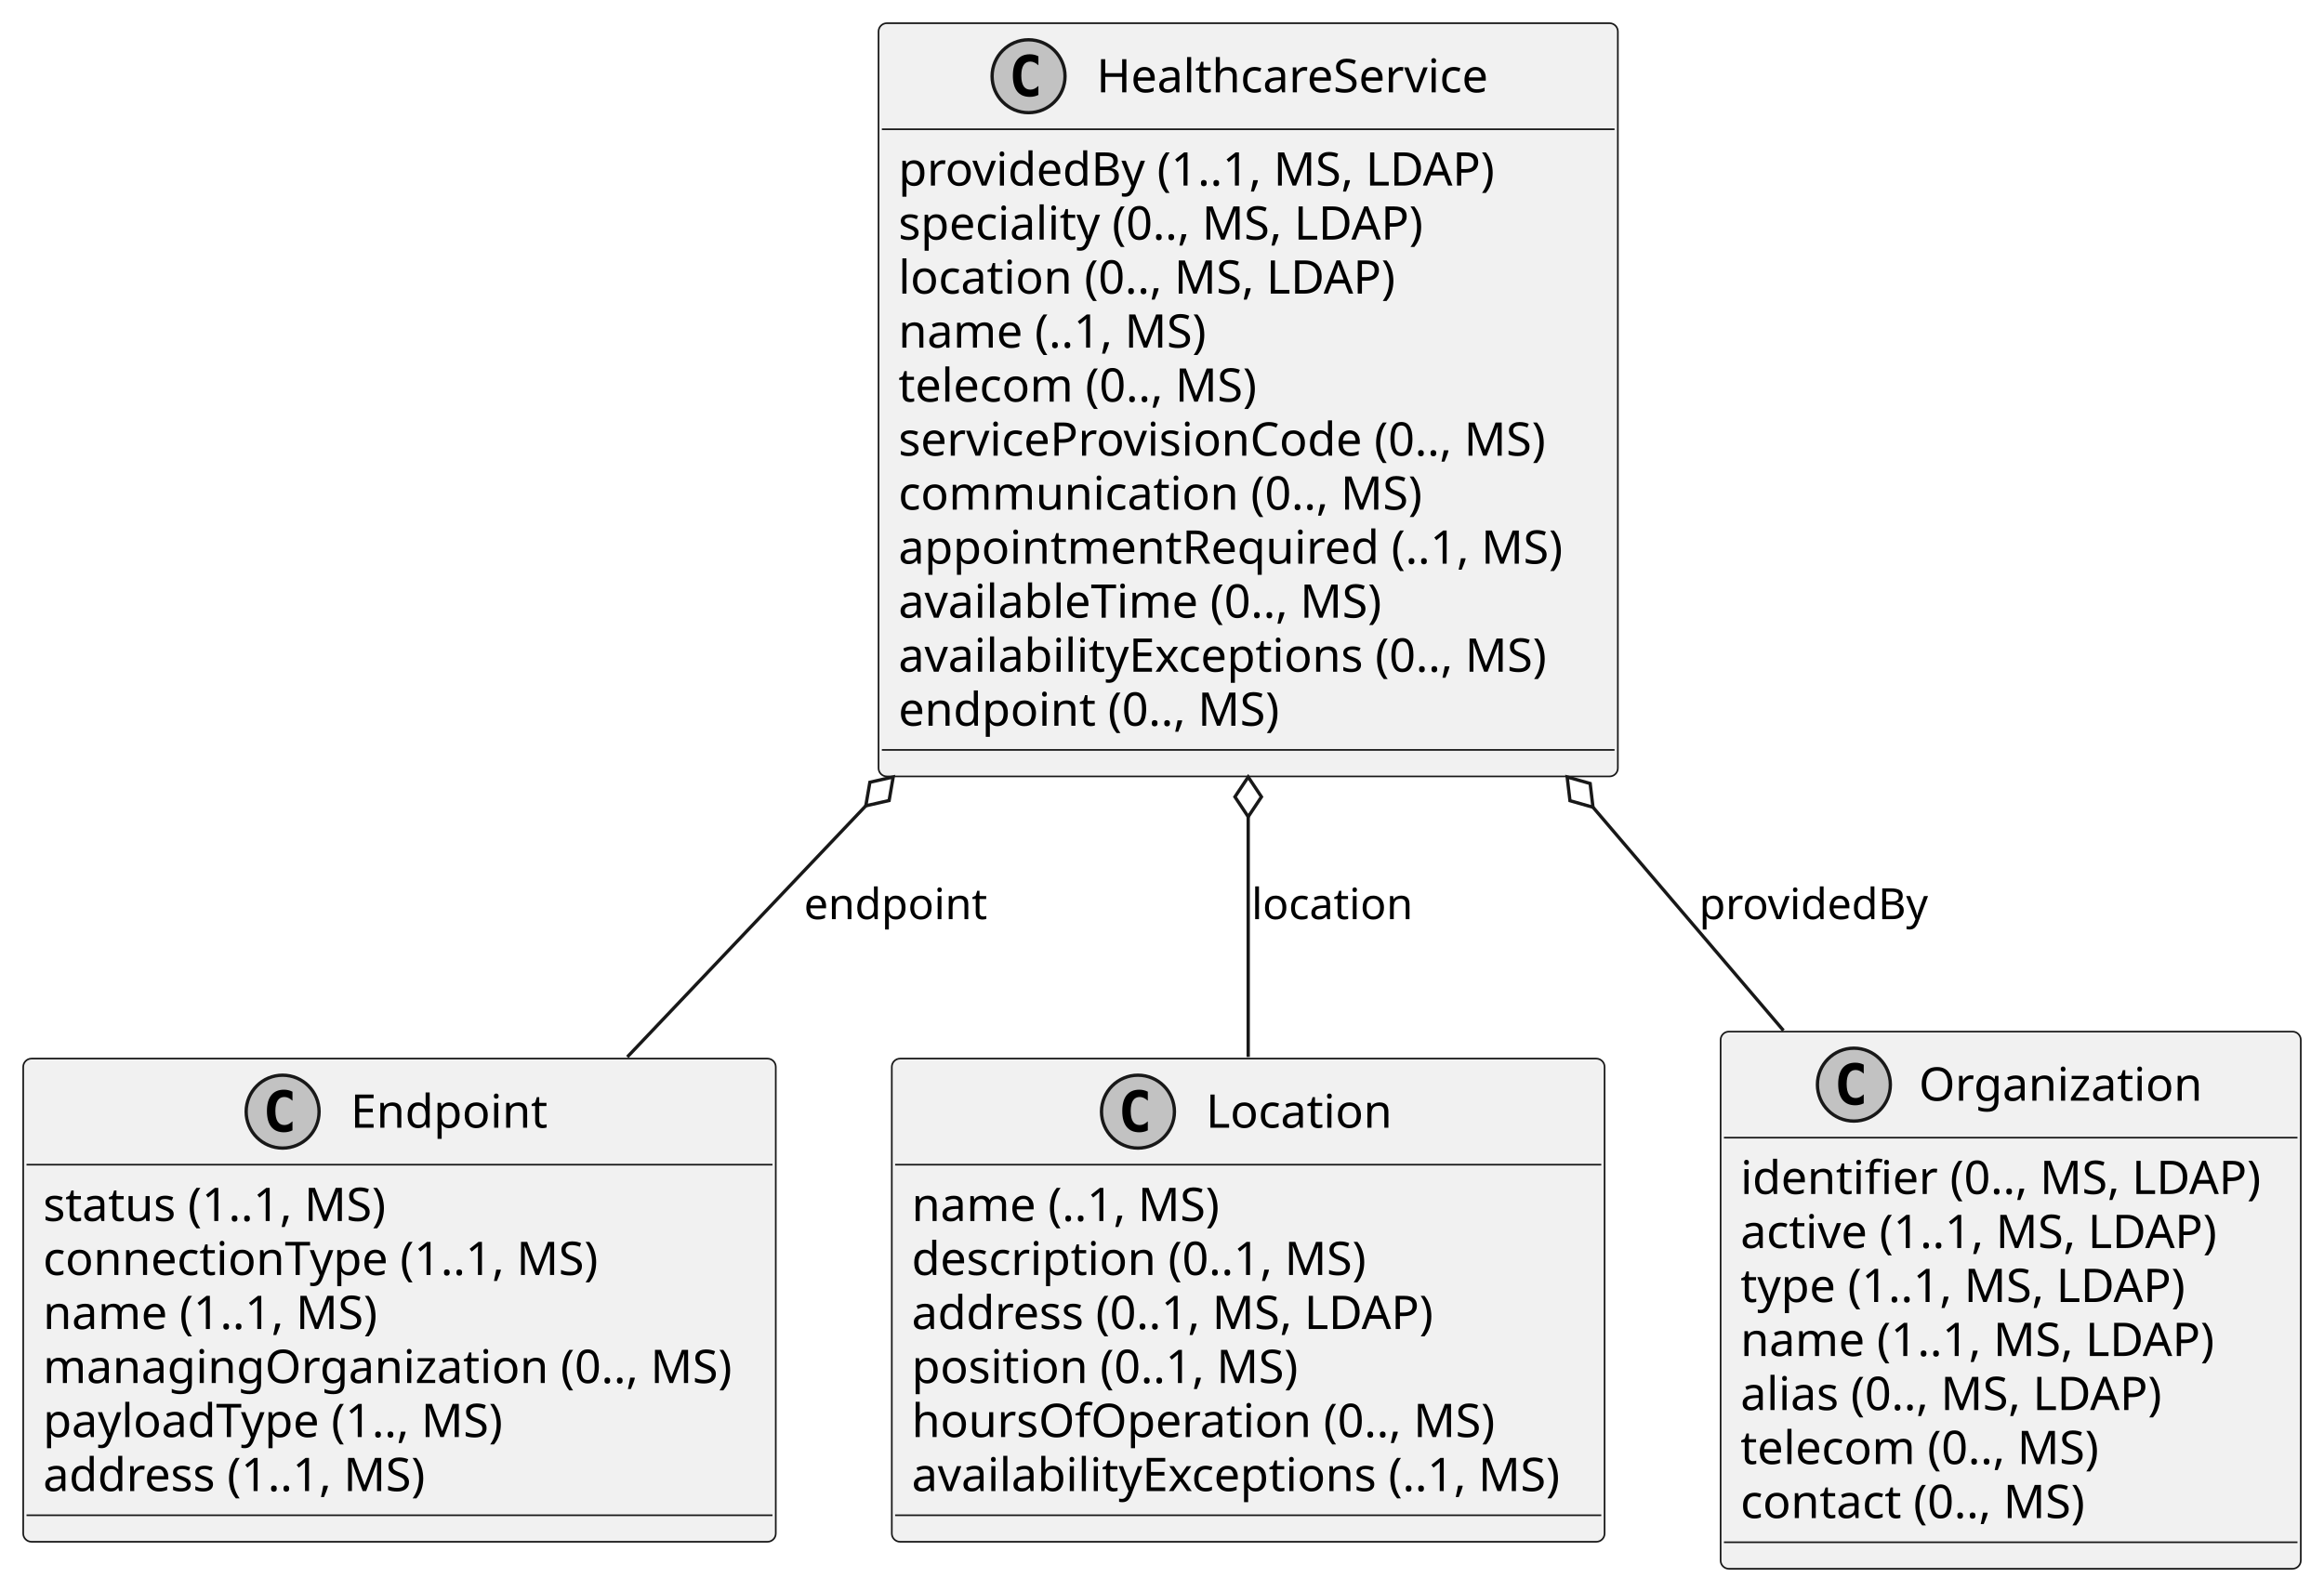
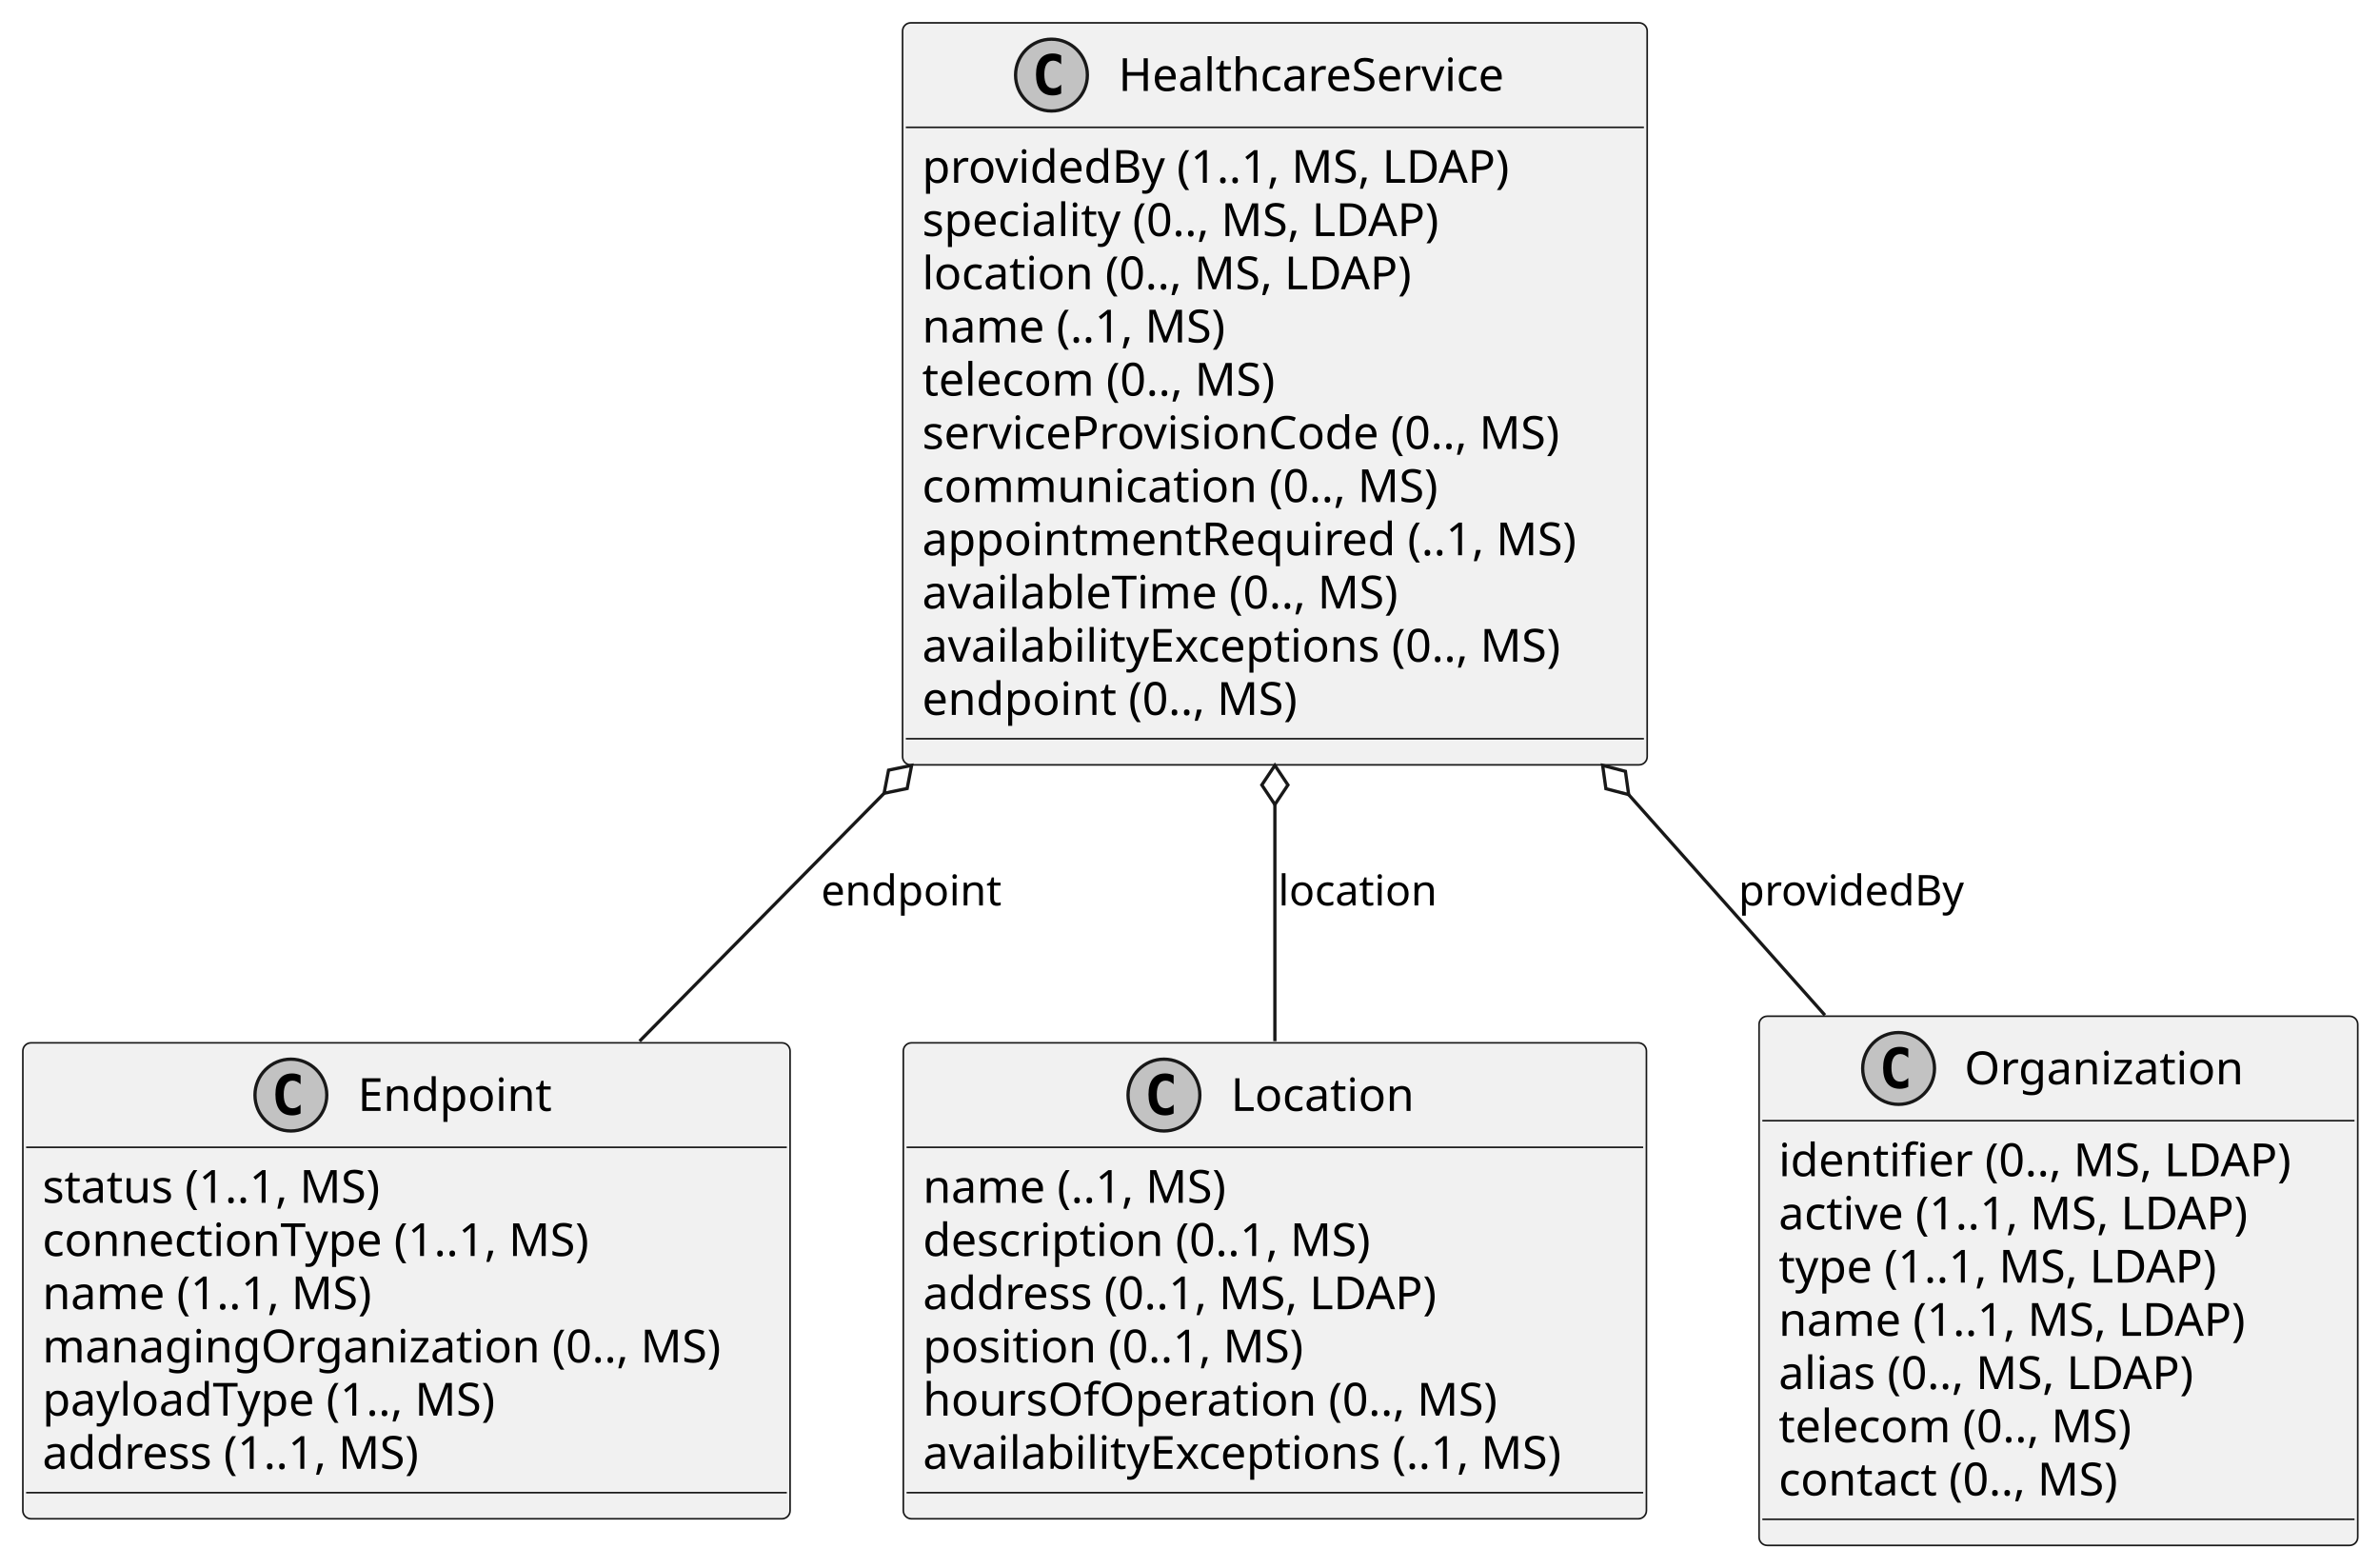
- <svg xmlns="http://www.w3.org/2000/svg" contentStyleType="text/css" height="480px" preserveAspectRatio="none" style="width:701px;height:480px;background:#FFFFFF;" version="1.1" viewBox="0 0 701 480" width="701px" zoomAndPan="magnify">
+ <svg xmlns="http://www.w3.org/2000/svg" contentStyleType="text/css" height="480px" preserveAspectRatio="none" style="width:729px;height:480px;background:#FFFFFF;" version="1.1" viewBox="0 0 729 480" width="729px" zoomAndPan="magnify">
  <defs />
  <g>
    <g id="elem_HealthcareService">
-       <rect codeLine="2" fill="#F1F1F1" height="227.266" id="HealthcareService" rx="2.5" ry="2.5" style="stroke:#181818;stroke-width:0.5;" width="223" x="265" y="7" />
-       <ellipse cx="310.25" cy="23" fill="#C2C2C2" rx="11" ry="11" style="stroke:#181818;stroke-width:1.0;" />
-       <path d="M313.219,28.641 Q312.641,28.938 312,29.078 Q311.359,29.234 310.656,29.234 Q308.156,29.234 306.828,27.594 Q305.516,25.938 305.516,22.812 Q305.516,19.688 306.828,18.031 Q308.156,16.375 310.656,16.375 Q311.359,16.375 312,16.531 Q312.656,16.688 313.219,16.984 L313.219,19.703 Q312.594,19.125 312,18.859 Q311.406,18.578 310.781,18.578 Q309.438,18.578 308.75,19.656 Q308.062,20.719 308.062,22.812 Q308.062,24.906 308.75,25.984 Q309.438,27.047 310.781,27.047 Q311.406,27.047 312,26.781 Q312.594,26.5 313.219,25.922 L313.219,28.641 Z " fill="#000000" />
-       <text fill="#000000" font-family="sans-serif" font-size="14" lengthAdjust="spacing" textLength="124" x="330.75" y="27.847">HealthcareService</text>
-       <line style="stroke:#181818;stroke-width:0.5;" x1="266" x2="487" y1="39" y2="39" />
-       <text fill="#000000" font-family="sans-serif" font-size="14" lengthAdjust="spacing" textLength="190" x="271" y="55.995">providedBy (1..1, MS, LDAP)</text>
-       <text fill="#000000" font-family="sans-serif" font-size="14" lengthAdjust="spacing" textLength="167" x="271" y="72.292">speciality (0.., MS, LDAP)</text>
-       <text fill="#000000" font-family="sans-serif" font-size="14" lengthAdjust="spacing" textLength="158" x="271" y="88.589">location (0.., MS, LDAP)</text>
-       <text fill="#000000" font-family="sans-serif" font-size="14" lengthAdjust="spacing" textLength="99" x="271" y="104.886">name (..1, MS)</text>
-       <text fill="#000000" font-family="sans-serif" font-size="14" lengthAdjust="spacing" textLength="116" x="271" y="121.183">telecom (0.., MS)</text>
-       <text fill="#000000" font-family="sans-serif" font-size="14" lengthAdjust="spacing" textLength="208" x="271" y="137.48">serviceProvisionCode (0.., MS)</text>
-       <text fill="#000000" font-family="sans-serif" font-size="14" lengthAdjust="spacing" textLength="166" x="271" y="153.776">communication (0.., MS)</text>
-       <text fill="#000000" font-family="sans-serif" font-size="14" lengthAdjust="spacing" textLength="211" x="271" y="170.073">appointmentRequired (..1, MS)</text>
-       <text fill="#000000" font-family="sans-serif" font-size="14" lengthAdjust="spacing" textLength="152" x="271" y="186.37">availableTime (0.., MS)</text>
-       <text fill="#000000" font-family="sans-serif" font-size="14" lengthAdjust="spacing" textLength="203" x="271" y="202.667">availabilityExceptions (0.., MS)</text>
-       <text fill="#000000" font-family="sans-serif" font-size="14" lengthAdjust="spacing" textLength="122" x="271" y="218.964">endpoint (0.., MS)</text>
-       <line style="stroke:#181818;stroke-width:0.5;" x1="266" x2="487" y1="226.266" y2="226.266" />
+       <rect codeLine="2" fill="#F1F1F1" height="227.266" id="HealthcareService" rx="2.5" ry="2.5" style="stroke:#181818;stroke-width:0.5;" width="228.077" x="276.46" y="7" />
+       <ellipse cx="322.069" cy="23" fill="#C2C2C2" rx="11" ry="11" style="stroke:#181818;stroke-width:1.0;" />
+       <path d="M325.038,28.641 Q324.46,28.938 323.819,29.078 Q323.179,29.234 322.476,29.234 Q319.976,29.234 318.647,27.594 Q317.335,25.938 317.335,22.812 Q317.335,19.688 318.647,18.031 Q319.976,16.375 322.476,16.375 Q323.179,16.375 323.819,16.531 Q324.476,16.688 325.038,16.984 L325.038,19.703 Q324.413,19.125 323.819,18.859 Q323.226,18.578 322.601,18.578 Q321.257,18.578 320.569,19.656 Q319.882,20.719 319.882,22.812 Q319.882,24.906 320.569,25.984 Q321.257,27.047 322.601,27.047 Q323.226,27.047 323.819,26.781 Q324.413,26.5 325.038,25.922 L325.038,28.641 Z " fill="#000000" />
+       <text fill="#000000" font-family="sans-serif" font-size="14" lengthAdjust="spacing" textLength="128.358" x="342.569" y="27.847">HealthcareService</text>
+       <line style="stroke:#181818;stroke-width:0.5;" x1="277.46" x2="503.537" y1="39" y2="39" />
+       <text fill="#000000" font-family="sans-serif" font-size="14" lengthAdjust="spacing" textLength="197.114" x="282.46" y="55.995">providedBy (1..1, MS, LDAP)</text>
+       <text fill="#000000" font-family="sans-serif" font-size="14" lengthAdjust="spacing" textLength="175.061" x="282.46" y="72.292">speciality (0.., MS, LDAP)</text>
+       <text fill="#000000" font-family="sans-serif" font-size="14" lengthAdjust="spacing" textLength="164.097" x="282.46" y="88.589">location (0.., MS, LDAP)</text>
+       <text fill="#000000" font-family="sans-serif" font-size="14" lengthAdjust="spacing" textLength="102.751" x="282.46" y="104.886">name (..1, MS)</text>
+       <text fill="#000000" font-family="sans-serif" font-size="14" lengthAdjust="spacing" textLength="119.554" x="282.46" y="121.183">telecom (0.., MS)</text>
+       <text fill="#000000" font-family="sans-serif" font-size="14" lengthAdjust="spacing" textLength="212.598" x="282.46" y="137.48">serviceProvisionCode (0.., MS)</text>
+       <text fill="#000000" font-family="sans-serif" font-size="14" lengthAdjust="spacing" textLength="171.315" x="282.46" y="153.776">communication (0.., MS)</text>
+       <text fill="#000000" font-family="sans-serif" font-size="14" lengthAdjust="spacing" textLength="216.077" x="282.46" y="170.073">appointmentRequired (..1, MS)</text>
+       <text fill="#000000" font-family="sans-serif" font-size="14" lengthAdjust="spacing" textLength="160.932" x="282.46" y="186.37">availableTime (0.., MS)</text>
+       <text fill="#000000" font-family="sans-serif" font-size="14" lengthAdjust="spacing" textLength="215.619" x="282.46" y="202.667">availabilityExceptions (0.., MS)</text>
+       <text fill="#000000" font-family="sans-serif" font-size="14" lengthAdjust="spacing" textLength="125.125" x="282.46" y="218.964">endpoint (0.., MS)</text>
+       <line style="stroke:#181818;stroke-width:0.5;" x1="277.46" x2="503.537" y1="226.266" y2="226.266" />
    </g>
    <g id="elem_Endpoint">
-       <rect codeLine="15" fill="#F1F1F1" height="145.781" id="Endpoint" rx="2.5" ry="2.5" style="stroke:#181818;stroke-width:0.5;" width="227" x="7" y="319.41" />
-       <ellipse cx="85.25" cy="335.41" fill="#C2C2C2" rx="11" ry="11" style="stroke:#181818;stroke-width:1.0;" />
-       <path d="M88.219,341.051 Q87.641,341.348 87,341.488 Q86.359,341.644 85.656,341.644 Q83.156,341.644 81.828,340.004 Q80.516,338.348 80.516,335.223 Q80.516,332.098 81.828,330.441 Q83.156,328.785 85.656,328.785 Q86.359,328.785 87,328.941 Q87.656,329.098 88.219,329.394 L88.219,332.113 Q87.594,331.535 87,331.269 Q86.406,330.988 85.781,330.988 Q84.438,330.988 83.75,332.066 Q83.062,333.129 83.062,335.223 Q83.062,337.316 83.75,338.394 Q84.438,339.457 85.781,339.457 Q86.406,339.457 87,339.191 Q87.594,338.91 88.219,338.332 L88.219,341.051 Z " fill="#000000" />
-       <text fill="#000000" font-family="sans-serif" font-size="14" lengthAdjust="spacing" textLength="62" x="105.75" y="340.257">Endpoint</text>
-       <line style="stroke:#181818;stroke-width:0.5;" x1="8" x2="233" y1="351.41" y2="351.41" />
-       <text fill="#000000" font-family="sans-serif" font-size="14" lengthAdjust="spacing" textLength="112" x="13" y="368.405">status (1..1, MS)</text>
-       <text fill="#000000" font-family="sans-serif" font-size="14" lengthAdjust="spacing" textLength="181" x="13" y="384.702">connectionType (1..1, MS)</text>
-       <text fill="#000000" font-family="sans-serif" font-size="14" lengthAdjust="spacing" textLength="108" x="13" y="400.999">name (1..1, MS)</text>
-       <text fill="#000000" font-family="sans-serif" font-size="14" lengthAdjust="spacing" textLength="215" x="13" y="417.296">managingOrganization (0.., MS)</text>
-       <text fill="#000000" font-family="sans-serif" font-size="14" lengthAdjust="spacing" textLength="147" x="13" y="433.593">payloadType (1.., MS)</text>
-       <text fill="#000000" font-family="sans-serif" font-size="14" lengthAdjust="spacing" textLength="125" x="13" y="449.889">address (1..1, MS)</text>
-       <line style="stroke:#181818;stroke-width:0.5;" x1="8" x2="233" y1="457.191" y2="457.191" />
+       <rect codeLine="15" fill="#F1F1F1" height="145.781" id="Endpoint" rx="2.5" ry="2.5" style="stroke:#181818;stroke-width:0.5;" width="235.002" x="7" y="319.41" />
+       <ellipse cx="89.096" cy="335.41" fill="#C2C2C2" rx="11" ry="11" style="stroke:#181818;stroke-width:1.0;" />
+       <path d="M92.065,341.051 Q91.487,341.348 90.846,341.488 Q90.206,341.644 89.502,341.644 Q87.002,341.644 85.674,340.004 Q84.362,338.348 84.362,335.223 Q84.362,332.098 85.674,330.441 Q87.002,328.785 89.502,328.785 Q90.206,328.785 90.846,328.941 Q91.502,329.098 92.065,329.394 L92.065,332.113 Q91.44,331.535 90.846,331.269 Q90.252,330.988 89.627,330.988 Q88.284,330.988 87.596,332.066 Q86.909,333.129 86.909,335.223 Q86.909,337.316 87.596,338.394 Q88.284,339.457 89.627,339.457 Q90.252,339.457 90.846,339.191 Q91.44,338.91 92.065,338.332 L92.065,341.051 Z " fill="#000000" />
+       <text fill="#000000" font-family="sans-serif" font-size="14" lengthAdjust="spacing" textLength="62.31" x="109.596" y="340.257">Endpoint</text>
+       <line style="stroke:#181818;stroke-width:0.5;" x1="8" x2="241.002" y1="351.41" y2="351.41" />
+       <text fill="#000000" font-family="sans-serif" font-size="14" lengthAdjust="spacing" textLength="114.974" x="13" y="368.405">status (1..1, MS)</text>
+       <text fill="#000000" font-family="sans-serif" font-size="14" lengthAdjust="spacing" textLength="183.429" x="13" y="384.702">connectionType (1..1, MS)</text>
+       <text fill="#000000" font-family="sans-serif" font-size="14" lengthAdjust="spacing" textLength="111.658" x="13" y="400.999">name (1..1, MS)</text>
+       <text fill="#000000" font-family="sans-serif" font-size="14" lengthAdjust="spacing" textLength="223.002" x="13" y="417.296">managingOrganization (0.., MS)</text>
+       <text fill="#000000" font-family="sans-serif" font-size="14" lengthAdjust="spacing" textLength="153.057" x="13" y="433.593">payloadType (1.., MS)</text>
+       <text fill="#000000" font-family="sans-serif" font-size="14" lengthAdjust="spacing" textLength="127.265" x="13" y="449.889">address (1..1, MS)</text>
+       <line style="stroke:#181818;stroke-width:0.5;" x1="8" x2="241.002" y1="457.191" y2="457.191" />
    </g>
    <g id="elem_Location">
-       <rect codeLine="23" fill="#F1F1F1" height="145.781" id="Location" rx="2.5" ry="2.5" style="stroke:#181818;stroke-width:0.5;" width="215" x="269" y="319.41" />
-       <ellipse cx="343.25" cy="335.41" fill="#C2C2C2" rx="11" ry="11" style="stroke:#181818;stroke-width:1.0;" />
-       <path d="M346.219,341.051 Q345.641,341.348 345,341.488 Q344.359,341.644 343.656,341.644 Q341.156,341.644 339.828,340.004 Q338.516,338.348 338.516,335.223 Q338.516,332.098 339.828,330.441 Q341.156,328.785 343.656,328.785 Q344.359,328.785 345,328.941 Q345.656,329.098 346.219,329.394 L346.219,332.113 Q345.594,331.535 345,331.269 Q344.406,330.988 343.781,330.988 Q342.438,330.988 341.75,332.066 Q341.062,333.129 341.062,335.223 Q341.062,337.316 341.75,338.394 Q342.438,339.457 343.781,339.457 Q344.406,339.457 345,339.191 Q345.594,338.91 346.219,338.332 L346.219,341.051 Z " fill="#000000" />
-       <text fill="#000000" font-family="sans-serif" font-size="14" lengthAdjust="spacing" textLength="58" x="363.75" y="340.257">Location</text>
-       <line style="stroke:#181818;stroke-width:0.5;" x1="270" x2="483" y1="351.41" y2="351.41" />
-       <text fill="#000000" font-family="sans-serif" font-size="14" lengthAdjust="spacing" textLength="99" x="275" y="368.405">name (..1, MS)</text>
-       <text fill="#000000" font-family="sans-serif" font-size="14" lengthAdjust="spacing" textLength="146" x="275" y="384.702">description (0..1, MS)</text>
-       <text fill="#000000" font-family="sans-serif" font-size="14" lengthAdjust="spacing" textLength="169" x="275" y="400.999">address (0..1, MS, LDAP)</text>
-       <text fill="#000000" font-family="sans-serif" font-size="14" lengthAdjust="spacing" textLength="124" x="275" y="417.296">position (0..1, MS)</text>
-       <text fill="#000000" font-family="sans-serif" font-size="14" lengthAdjust="spacing" textLength="183" x="275" y="433.593">hoursOfOperation (0.., MS)</text>
-       <text fill="#000000" font-family="sans-serif" font-size="14" lengthAdjust="spacing" textLength="203" x="275" y="449.889">availabilityExceptions (..1, MS)</text>
-       <line style="stroke:#181818;stroke-width:0.5;" x1="270" x2="483" y1="457.191" y2="457.191" />
+       <rect codeLine="23" fill="#F1F1F1" height="145.781" id="Location" rx="2.5" ry="2.5" style="stroke:#181818;stroke-width:0.5;" width="227.619" x="276.69" y="319.41" />
+       <ellipse cx="356.52" cy="335.41" fill="#C2C2C2" rx="11" ry="11" style="stroke:#181818;stroke-width:1.0;" />
+       <path d="M359.489,341.051 Q358.911,341.348 358.27,341.488 Q357.63,341.644 356.926,341.644 Q354.426,341.644 353.098,340.004 Q351.786,338.348 351.786,335.223 Q351.786,332.098 353.098,330.441 Q354.426,328.785 356.926,328.785 Q357.63,328.785 358.27,328.941 Q358.926,329.098 359.489,329.394 L359.489,332.113 Q358.864,331.535 358.27,331.269 Q357.676,330.988 357.051,330.988 Q355.708,330.988 355.02,332.066 Q354.333,333.129 354.333,335.223 Q354.333,337.316 355.02,338.394 Q355.708,339.457 357.051,339.457 Q357.676,339.457 358.27,339.191 Q358.864,338.91 359.489,338.332 L359.489,341.051 Z " fill="#000000" />
+       <text fill="#000000" font-family="sans-serif" font-size="14" lengthAdjust="spacing" textLength="59.459" x="377.02" y="340.257">Location</text>
+       <line style="stroke:#181818;stroke-width:0.5;" x1="277.69" x2="503.309" y1="351.41" y2="351.41" />
+       <text fill="#000000" font-family="sans-serif" font-size="14" lengthAdjust="spacing" textLength="102.751" x="282.69" y="368.405">name (..1, MS)</text>
+       <text fill="#000000" font-family="sans-serif" font-size="14" lengthAdjust="spacing" textLength="149.796" x="282.69" y="384.702">description (0..1, MS)</text>
+       <text fill="#000000" font-family="sans-serif" font-size="14" lengthAdjust="spacing" textLength="172.765" x="282.69" y="400.999">address (0..1, MS, LDAP)</text>
+       <text fill="#000000" font-family="sans-serif" font-size="14" lengthAdjust="spacing" textLength="127.408" x="282.69" y="417.296">position (0..1, MS)</text>
+       <text fill="#000000" font-family="sans-serif" font-size="14" lengthAdjust="spacing" textLength="188.029" x="282.69" y="433.593">hoursOfOperation (0.., MS)</text>
+       <text fill="#000000" font-family="sans-serif" font-size="14" lengthAdjust="spacing" textLength="215.619" x="282.69" y="449.889">availabilityExceptions (..1, MS)</text>
+       <line style="stroke:#181818;stroke-width:0.5;" x1="277.69" x2="503.309" y1="457.191" y2="457.191" />
    </g>
    <g id="elem_Organization">
-       <rect codeLine="31" fill="#F1F1F1" height="162.078" id="Organization" rx="2.5" ry="2.5" style="stroke:#181818;stroke-width:0.5;" width="175" x="519" y="311.26" />
-       <ellipse cx="559.2" cy="327.26" fill="#C2C2C2" rx="11" ry="11" style="stroke:#181818;stroke-width:1.0;" />
-       <path d="M562.169,332.901 Q561.591,333.197 560.95,333.338 Q560.309,333.494 559.606,333.494 Q557.106,333.494 555.778,331.854 Q554.466,330.197 554.466,327.072 Q554.466,323.947 555.778,322.291 Q557.106,320.635 559.606,320.635 Q560.309,320.635 560.95,320.791 Q561.606,320.947 562.169,321.244 L562.169,323.963 Q561.544,323.385 560.95,323.119 Q560.356,322.838 559.731,322.838 Q558.388,322.838 557.7,323.916 Q557.013,324.979 557.013,327.072 Q557.013,329.166 557.7,330.244 Q558.388,331.307 559.731,331.307 Q560.356,331.307 560.95,331.041 Q561.544,330.76 562.169,330.182 L562.169,332.901 Z " fill="#000000" />
-       <text fill="#000000" font-family="sans-serif" font-size="14" lengthAdjust="spacing" textLength="87" x="578.8" y="332.107">Organization</text>
-       <line style="stroke:#181818;stroke-width:0.5;" x1="520" x2="693" y1="343.26" y2="343.26" />
-       <text fill="#000000" font-family="sans-serif" font-size="14" lengthAdjust="spacing" textLength="163" x="525" y="360.255">identifier (0.., MS, LDAP)</text>
-       <text fill="#000000" font-family="sans-serif" font-size="14" lengthAdjust="spacing" textLength="153" x="525" y="376.552">active (1..1, MS, LDAP)</text>
-       <text fill="#000000" font-family="sans-serif" font-size="14" lengthAdjust="spacing" textLength="143" x="525" y="392.849">type (1..1, MS, LDAP)</text>
-       <text fill="#000000" font-family="sans-serif" font-size="14" lengthAdjust="spacing" textLength="152" x="525" y="409.146">name (1..1, MS, LDAP)</text>
-       <text fill="#000000" font-family="sans-serif" font-size="14" lengthAdjust="spacing" textLength="134" x="525" y="425.443">alias (0.., MS, LDAP)</text>
-       <text fill="#000000" font-family="sans-serif" font-size="14" lengthAdjust="spacing" textLength="116" x="525" y="441.74">telecom (0.., MS)</text>
-       <text fill="#000000" font-family="sans-serif" font-size="14" lengthAdjust="spacing" textLength="112" x="525" y="458.036">contact (0.., MS)</text>
-       <line style="stroke:#181818;stroke-width:0.5;" x1="520" x2="693" y1="465.338" y2="465.338" />
+       <rect codeLine="31" fill="#F1F1F1" height="162.078" id="Organization" rx="2.5" ry="2.5" style="stroke:#181818;stroke-width:0.5;" width="183.377" x="538.81" y="311.26" />
+       <ellipse cx="581.543" cy="327.26" fill="#C2C2C2" rx="11" ry="11" style="stroke:#181818;stroke-width:1.0;" />
+       <path d="M584.511,332.901 Q583.933,333.197 583.293,333.338 Q582.652,333.494 581.949,333.494 Q579.449,333.494 578.121,331.854 Q576.808,330.197 576.808,327.072 Q576.808,323.947 578.121,322.291 Q579.449,320.635 581.949,320.635 Q582.652,320.635 583.293,320.791 Q583.949,320.947 584.511,321.244 L584.511,323.963 Q583.886,323.385 583.293,323.119 Q582.699,322.838 582.074,322.838 Q580.73,322.838 580.043,323.916 Q579.355,324.979 579.355,327.072 Q579.355,329.166 580.043,330.244 Q580.73,331.307 582.074,331.307 Q582.699,331.307 583.293,331.041 Q583.886,330.76 584.511,330.182 L584.511,332.901 Z " fill="#000000" />
+       <text fill="#000000" font-family="sans-serif" font-size="14" lengthAdjust="spacing" textLength="89.749" x="601.705" y="332.107">Organization</text>
+       <line style="stroke:#181818;stroke-width:0.5;" x1="539.81" x2="721.187" y1="343.26" y2="343.26" />
+       <text fill="#000000" font-family="sans-serif" font-size="14" lengthAdjust="spacing" textLength="171.377" x="544.81" y="360.255">identifier (0.., MS, LDAP)</text>
+       <text fill="#000000" font-family="sans-serif" font-size="14" lengthAdjust="spacing" textLength="160.009" x="544.81" y="376.552">active (1..1, MS, LDAP)</text>
+       <text fill="#000000" font-family="sans-serif" font-size="14" lengthAdjust="spacing" textLength="148.73" x="544.81" y="392.849">type (1..1, MS, LDAP)</text>
+       <text fill="#000000" font-family="sans-serif" font-size="14" lengthAdjust="spacing" textLength="157.158" x="544.81" y="409.146">name (1..1, MS, LDAP)</text>
+       <text fill="#000000" font-family="sans-serif" font-size="14" lengthAdjust="spacing" textLength="140.779" x="544.81" y="425.443">alias (0.., MS, LDAP)</text>
+       <text fill="#000000" font-family="sans-serif" font-size="14" lengthAdjust="spacing" textLength="119.554" x="544.81" y="441.74">telecom (0.., MS)</text>
+       <text fill="#000000" font-family="sans-serif" font-size="14" lengthAdjust="spacing" textLength="115.439" x="544.81" y="458.036">contact (0.., MS)</text>
+       <line style="stroke:#181818;stroke-width:0.5;" x1="539.81" x2="721.187" y1="465.338" y2="465.338" />
    </g>
    <g id="link_HealthcareService_Organization">
-       <path codeLine="41" d="M480.497,243.56 C502.407,269.25 517.47,286.91 537.95,310.93 " fill="none" id="HealthcareService-backto-Organization" style="stroke:#181818;stroke-width:1.0;" />
-       <polygon fill="none" points="472.71,234.43,473.56,241.591,480.497,243.56,479.647,236.399,472.71,234.43" style="stroke:#181818;stroke-width:1.0;" />
-       <text fill="#000000" font-family="sans-serif" font-size="13" lengthAdjust="spacing" textLength="71" x="512.5" y="277.327">providedBy</text>
+       <path codeLine="41" d="M498.869,243.393 C521.739,269.083 537.6,286.91 558.97,310.93 " fill="none" id="HealthcareService-backto-Organization" style="stroke:#181818;stroke-width:1.0;" />
+       <polygon fill="none" points="490.89,234.43,491.892,241.571,498.869,243.393,497.867,236.252,490.89,234.43" style="stroke:#181818;stroke-width:1.0;" />
+       <text fill="#000000" font-family="sans-serif" font-size="13" lengthAdjust="spacing" textLength="73.969" x="532.5" y="277.327">providedBy</text>
    </g>
    <g id="link_HealthcareService_Endpoint">
-       <path codeLine="42" d="M261.158,243.133 C234.028,271.713 213.87,292.94 189.22,318.91 " fill="none" id="HealthcareService-backto-Endpoint" style="stroke:#181818;stroke-width:1.0;" />
-       <polygon fill="none" points="269.42,234.43,262.388,236.028,261.158,243.133,268.19,241.536,269.42,234.43" style="stroke:#181818;stroke-width:1.0;" />
-       <text fill="#000000" font-family="sans-serif" font-size="13" lengthAdjust="spacing" textLength="56" x="242.5" y="277.327">endpoint</text>
+       <path codeLine="42" d="M270.805,242.975 C242.625,271.555 221.52,292.94 195.9,318.91 " fill="none" id="HealthcareService-backto-Endpoint" style="stroke:#181818;stroke-width:1.0;" />
+       <polygon fill="none" points="279.23,234.43,272.169,235.894,270.805,242.975,277.866,241.511,279.23,234.43" style="stroke:#181818;stroke-width:1.0;" />
+       <text fill="#000000" font-family="sans-serif" font-size="13" lengthAdjust="spacing" textLength="57.643" x="251.5" y="277.327">endpoint</text>
    </g>
    <g id="link_HealthcareService_Location">
-       <path codeLine="43" d="M376.5,246.43 C376.5,275.01 376.5,292.94 376.5,318.91 " fill="none" id="HealthcareService-backto-Location" style="stroke:#181818;stroke-width:1.0;" />
-       <polygon fill="none" points="376.5,234.43,372.5,240.43,376.5,246.43,380.5,240.43,376.5,234.43" style="stroke:#181818;stroke-width:1.0;" />
-       <text fill="#000000" font-family="sans-serif" font-size="13" lengthAdjust="spacing" textLength="50" x="377.5" y="277.327">location</text>
+       <path codeLine="43" d="M390.5,246.43 C390.5,275.01 390.5,292.94 390.5,318.91 " fill="none" id="HealthcareService-backto-Location" style="stroke:#181818;stroke-width:1.0;" />
+       <polygon fill="none" points="390.5,234.43,386.5,240.43,390.5,246.43,394.5,240.43,390.5,234.43" style="stroke:#181818;stroke-width:1.0;" />
+       <text fill="#000000" font-family="sans-serif" font-size="13" lengthAdjust="spacing" textLength="51.581" x="391.5" y="277.327">location</text>
    </g>
  </g>
</svg>
